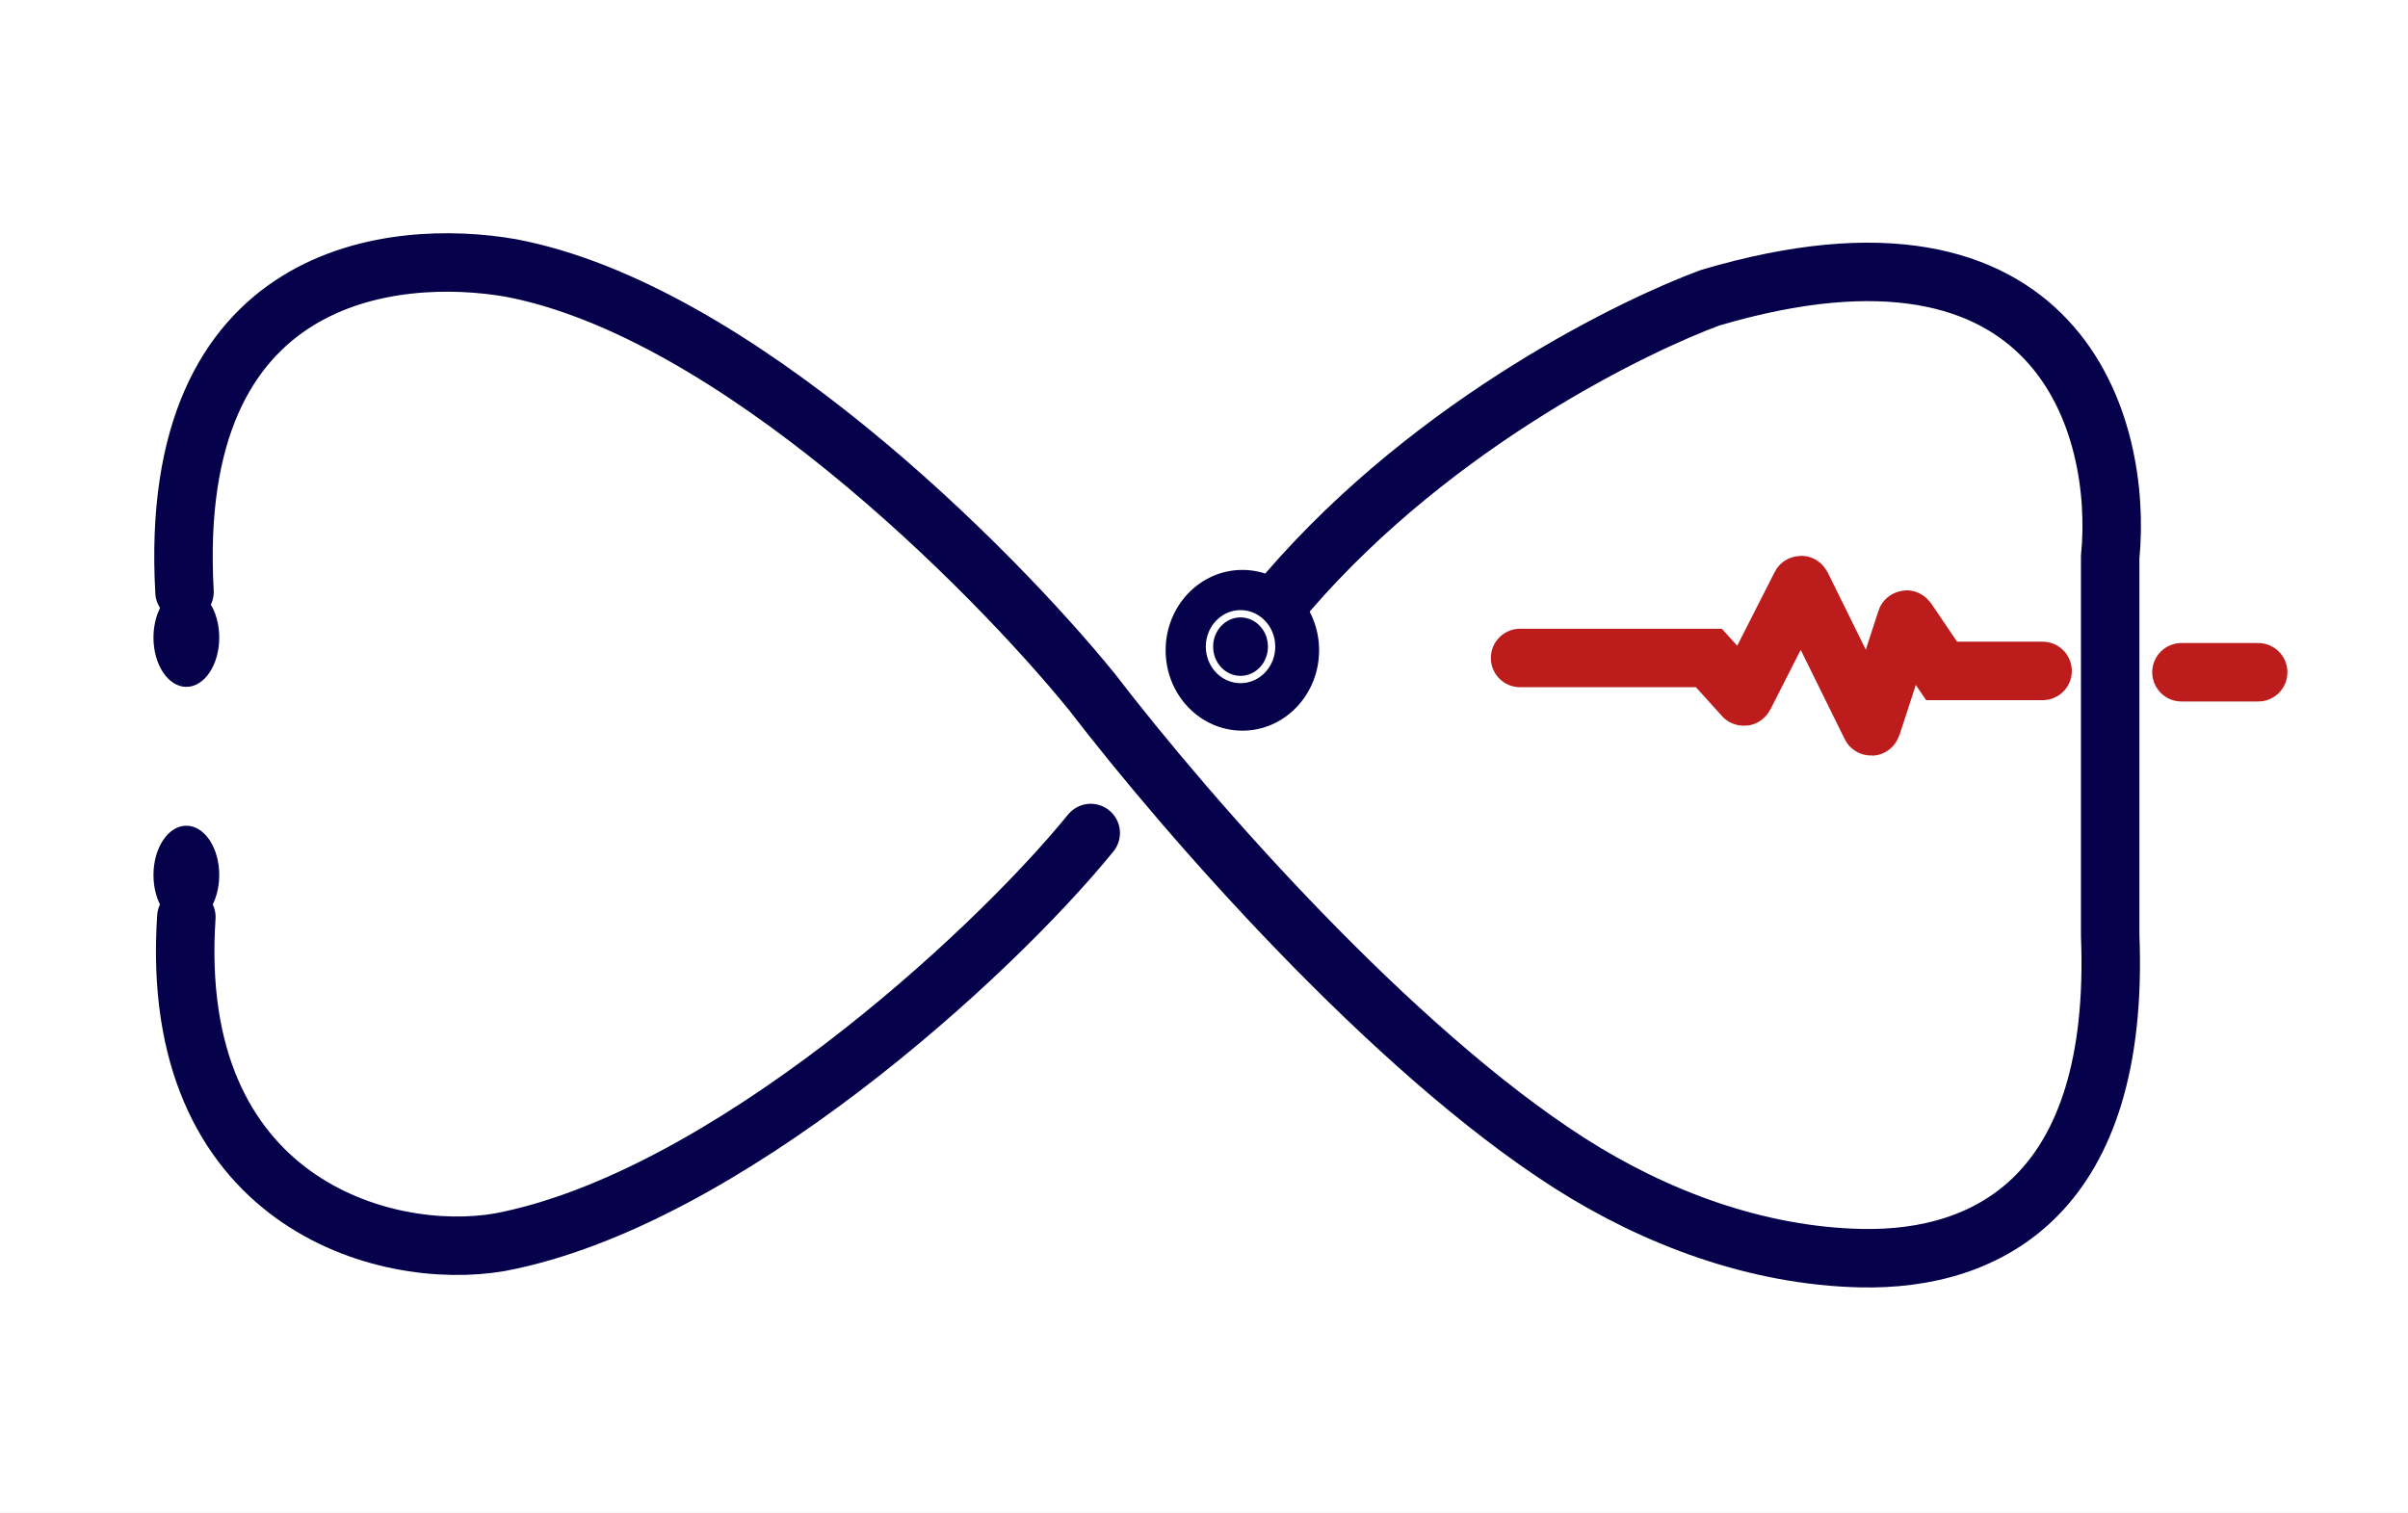
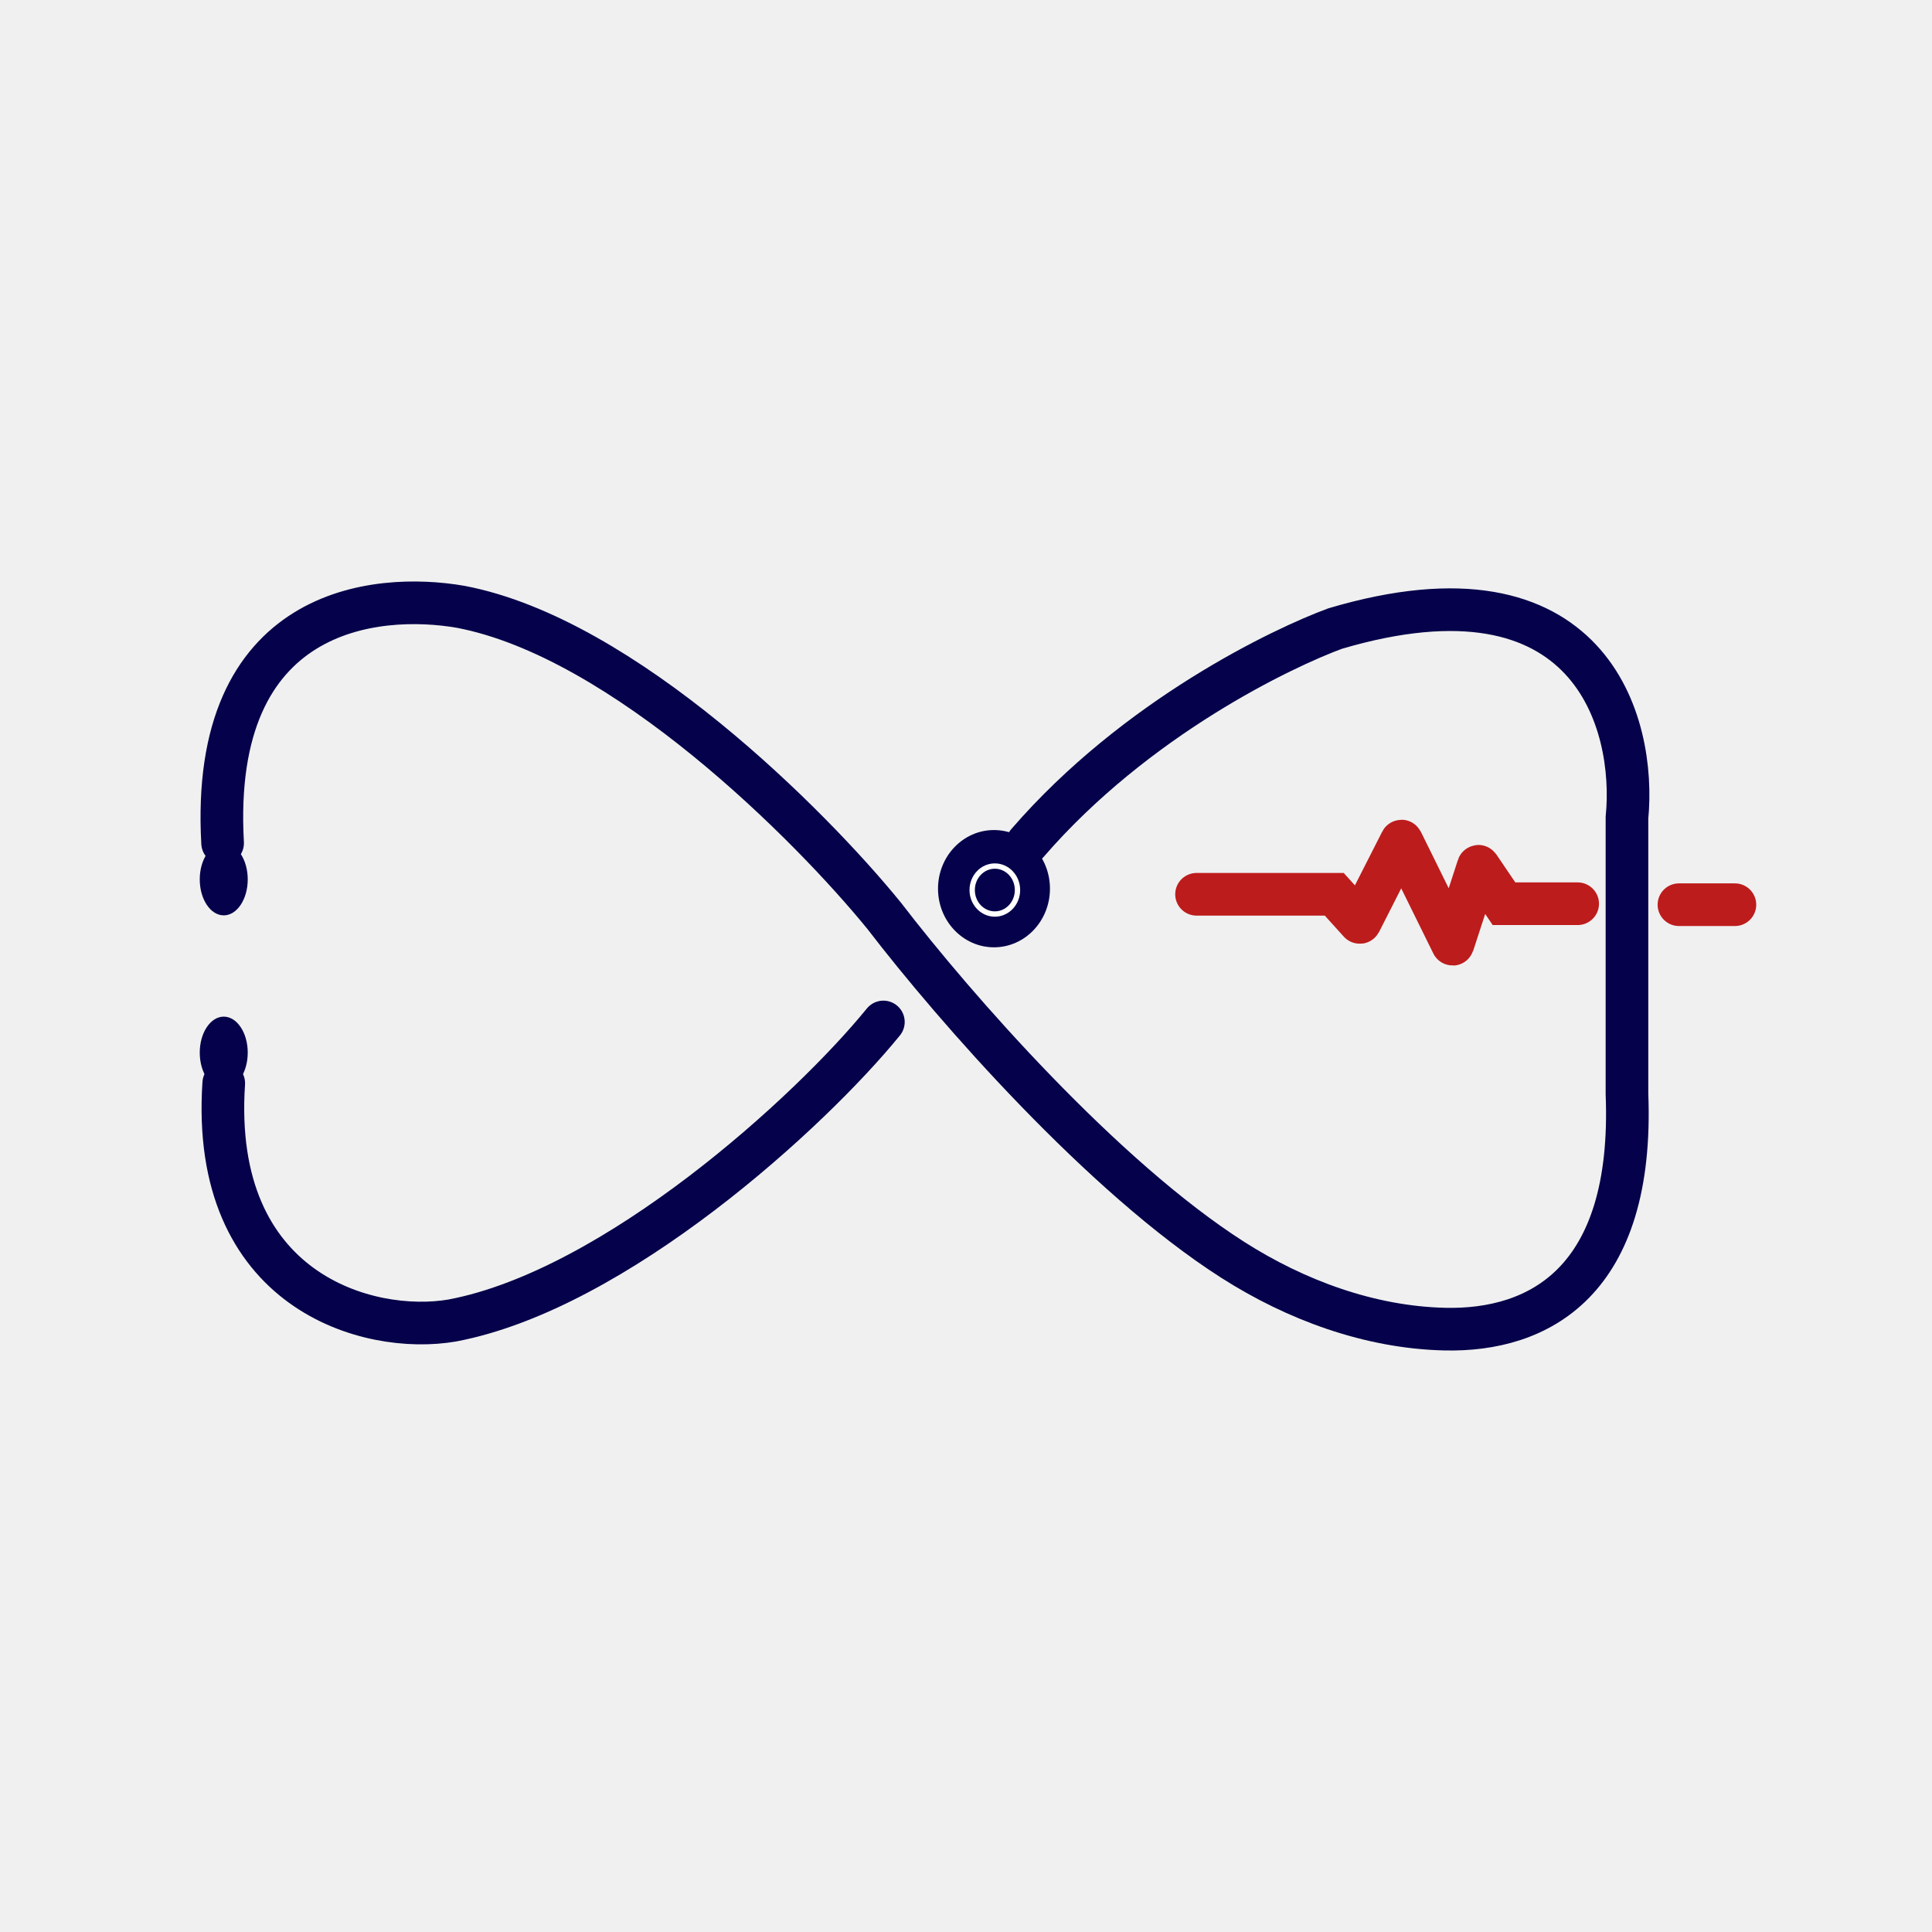
- <svg xmlns="http://www.w3.org/2000/svg" width="659" height="414" viewBox="0 0 659 414" fill="none">
-   <rect width="659" height="414" fill="white" />
-   <ellipse cx="51" cy="174.5" rx="9" ry="13.5" fill="#05014A" />
-   <ellipse cx="51" cy="239.5" rx="9" ry="13.5" fill="#05014A" />
-   <ellipse cx="340" cy="177.988" rx="21" ry="22" fill="#05014A" />
-   <path d="M348 176.988C348 182.008 344.147 185.988 339.5 185.988C334.853 185.988 331 182.008 331 176.988C331 171.969 334.853 167.988 339.5 167.988C344.147 167.988 348 171.969 348 176.988Z" fill="#05014A" stroke="white" stroke-width="2" />
-   <path d="M416 180.091H467.672L477.188 190.619C477.235 190.671 477.32 190.66 477.352 190.598L492.817 160.178C492.854 160.105 492.959 160.105 492.996 160.179L512.026 198.779C512.065 198.86 512.183 198.852 512.211 198.766L521.685 169.649C521.71 169.57 521.816 169.555 521.863 169.624L531.361 183.636H559" stroke="#BD1C1C" stroke-width="16" stroke-linecap="round" />
-   <path d="M298.5 228C271 261.833 198.009 328.4 136.809 340C105.142 345.5 45.8 329 51 251" stroke="#05014A" stroke-width="16" stroke-linecap="round" />
-   <path d="M50.497 162C45.497 73.343 108.139 67.843 139.806 73.343C201.006 84.943 271.306 155.51 298.806 189.343C325.4 223.997 380.927 287.29 429.506 318.33C453.257 333.505 481.032 343.734 509.21 344.363C544.206 345.145 580.298 326.858 577.497 256V152.5C580.997 117 563.996 53.1 467.997 81.5C448.498 88.667 393.3 114.8 352.5 162" stroke="#05014A" stroke-width="16" stroke-linecap="round" />
-   <path d="M597 184H618" stroke="#BD1C1C" stroke-width="16" stroke-linecap="round" />
+ <svg xmlns="http://www.w3.org/2000/svg" version="1.1" width="1000" height="1000" viewBox="0 0 1000 1000" xml:space="preserve">
+   <defs>
+ </defs>
+   <g transform="matrix(1.3795 0 0 1.3795 115.809 455.1662)" id="440396">
+     <ellipse style="stroke: none; stroke-width: 1; stroke-dasharray: none; stroke-linecap: butt; stroke-dashoffset: 0; stroke-linejoin: miter; stroke-miterlimit: 4; is-custom-font: none; font-file-url: none; fill: rgb(5,1,74); fill-rule: nonzero; opacity: 1;" cx="0" cy="0" rx="9" ry="13.5" />
+   </g>
+   <g transform="matrix(1.3795 0 0 1.3795 115.809 544.8338)" id="788848">
+     <ellipse style="stroke: none; stroke-width: 1; stroke-dasharray: none; stroke-linecap: butt; stroke-dashoffset: 0; stroke-linejoin: miter; stroke-miterlimit: 4; is-custom-font: none; font-file-url: none; fill: rgb(5,1,74); fill-rule: nonzero; opacity: 1;" cx="0" cy="0" rx="9" ry="13.5" />
+   </g>
+   <g transform="matrix(1.3795 0 0 1.3795 514.4847 459.978)" id="686439">
+     <ellipse style="stroke: none; stroke-width: 1; stroke-dasharray: none; stroke-linecap: butt; stroke-dashoffset: 0; stroke-linejoin: miter; stroke-miterlimit: 4; is-custom-font: none; font-file-url: none; fill: rgb(5,1,74); fill-rule: nonzero; opacity: 1;" cx="0" cy="0" rx="21" ry="22" />
+   </g>
+   <g transform="matrix(1.3795 0 0 1.3795 514.9253 460.6842)" id="308541">
+     <path style="stroke: rgb(255,255,255); stroke-width: 2; stroke-dasharray: none; stroke-linecap: butt; stroke-dashoffset: 0; stroke-linejoin: miter; stroke-miterlimit: 4; is-custom-font: none; font-file-url: none; fill: rgb(5,1,74); fill-rule: nonzero; opacity: 1;" transform=" translate(-339.5, -176.988)" d="M 348 176.988 C 348 182.008 344.147 185.988 339.5 185.988 C 334.853 185.988 331 182.008 331 176.988 C 331 171.969 334.853 167.988 339.5 167.988 C 344.147 167.988 348 171.969 348 176.988 Z" stroke-linecap="round" />
+   </g>
+   <g transform="matrix(1.3795 0 0 1.3795 717.9611 462.0353)" id="831762">
+     <path style="stroke: rgb(189,28,28); stroke-width: 16; stroke-dasharray: none; stroke-linecap: round; stroke-dashoffset: 0; stroke-linejoin: miter; stroke-miterlimit: 4; is-custom-font: none; font-file-url: none; fill: none; fill-rule: nonzero; opacity: 1;" transform=" translate(-487.5, -179.4794)" d="M 416 180.091 H 467.672 L 477.188 190.619 C 477.235 190.671 477.32 190.66 477.352 190.598 L 492.817 160.178 C 492.854 160.105 492.959 160.105 492.996 160.179 L 512.026 198.779 C 512.065 198.86 512.183 198.852 512.211 198.766 L 521.685 169.649 C 521.71 169.57 521.816 169.555 521.863 169.624 L 531.361 183.636 H 559" stroke-linecap="round" />
+   </g>
+   <g transform="matrix(1.3795 0 0 1.3795 286.3011 606.8869)" id="480900">
+     <path style="stroke: rgb(5,1,74); stroke-width: 16; stroke-dasharray: none; stroke-linecap: round; stroke-dashoffset: 0; stroke-linejoin: miter; stroke-miterlimit: 4; is-custom-font: none; font-file-url: none; fill: none; fill-rule: nonzero; opacity: 1;" transform=" translate(-174.5897, -284.4824)" d="M 298.5 228 C 271 261.833 198.009 328.4 136.809 340 C 105.142 345.5 45.8 329 51 251" stroke-linecap="round" />
+   </g>
+   <g transform="matrix(1.3793 0 0 1.3795 478.7616 499.9999)" id="15640">
+     <path style="stroke: rgb(5,1,74); stroke-width: 16; stroke-dasharray: none; stroke-linecap: round; stroke-dashoffset: 0; stroke-linejoin: miter; stroke-miterlimit: 4; is-custom-font: none; font-file-url: none; fill: none; fill-rule: nonzero; opacity: 1;" transform=" translate(-314.0643, -208.1148)" d="M 50.497 162 C 45.497 73.343 108.139 67.843 139.806 73.343 C 201.006 84.943 271.306 155.51 298.806 189.343 C 325.4 223.997 380.927 287.29 429.506 318.33 C 453.257 333.505 481.032 343.734 509.21 344.363 C 544.206 345.145 580.298 326.858 577.497 256 V 152.5 C 580.997 117 563.996 53.1 467.997 81.5 C 448.498 88.667 393.3 114.8 352.5 162" stroke-linecap="round" />
+   </g>
+   <g transform="matrix(1.3795 0 0 1.3795 883.5012 468.2715)" id="450256">
+     <path style="stroke: rgb(189,28,28); stroke-width: 16; stroke-dasharray: none; stroke-linecap: round; stroke-dashoffset: 0; stroke-linejoin: miter; stroke-miterlimit: 4; is-custom-font: none; font-file-url: none; fill: none; fill-rule: nonzero; opacity: 1;" transform=" translate(-607.5, -184)" d="M 597 184 H 618" stroke-linecap="round" />
+   </g>
</svg>
